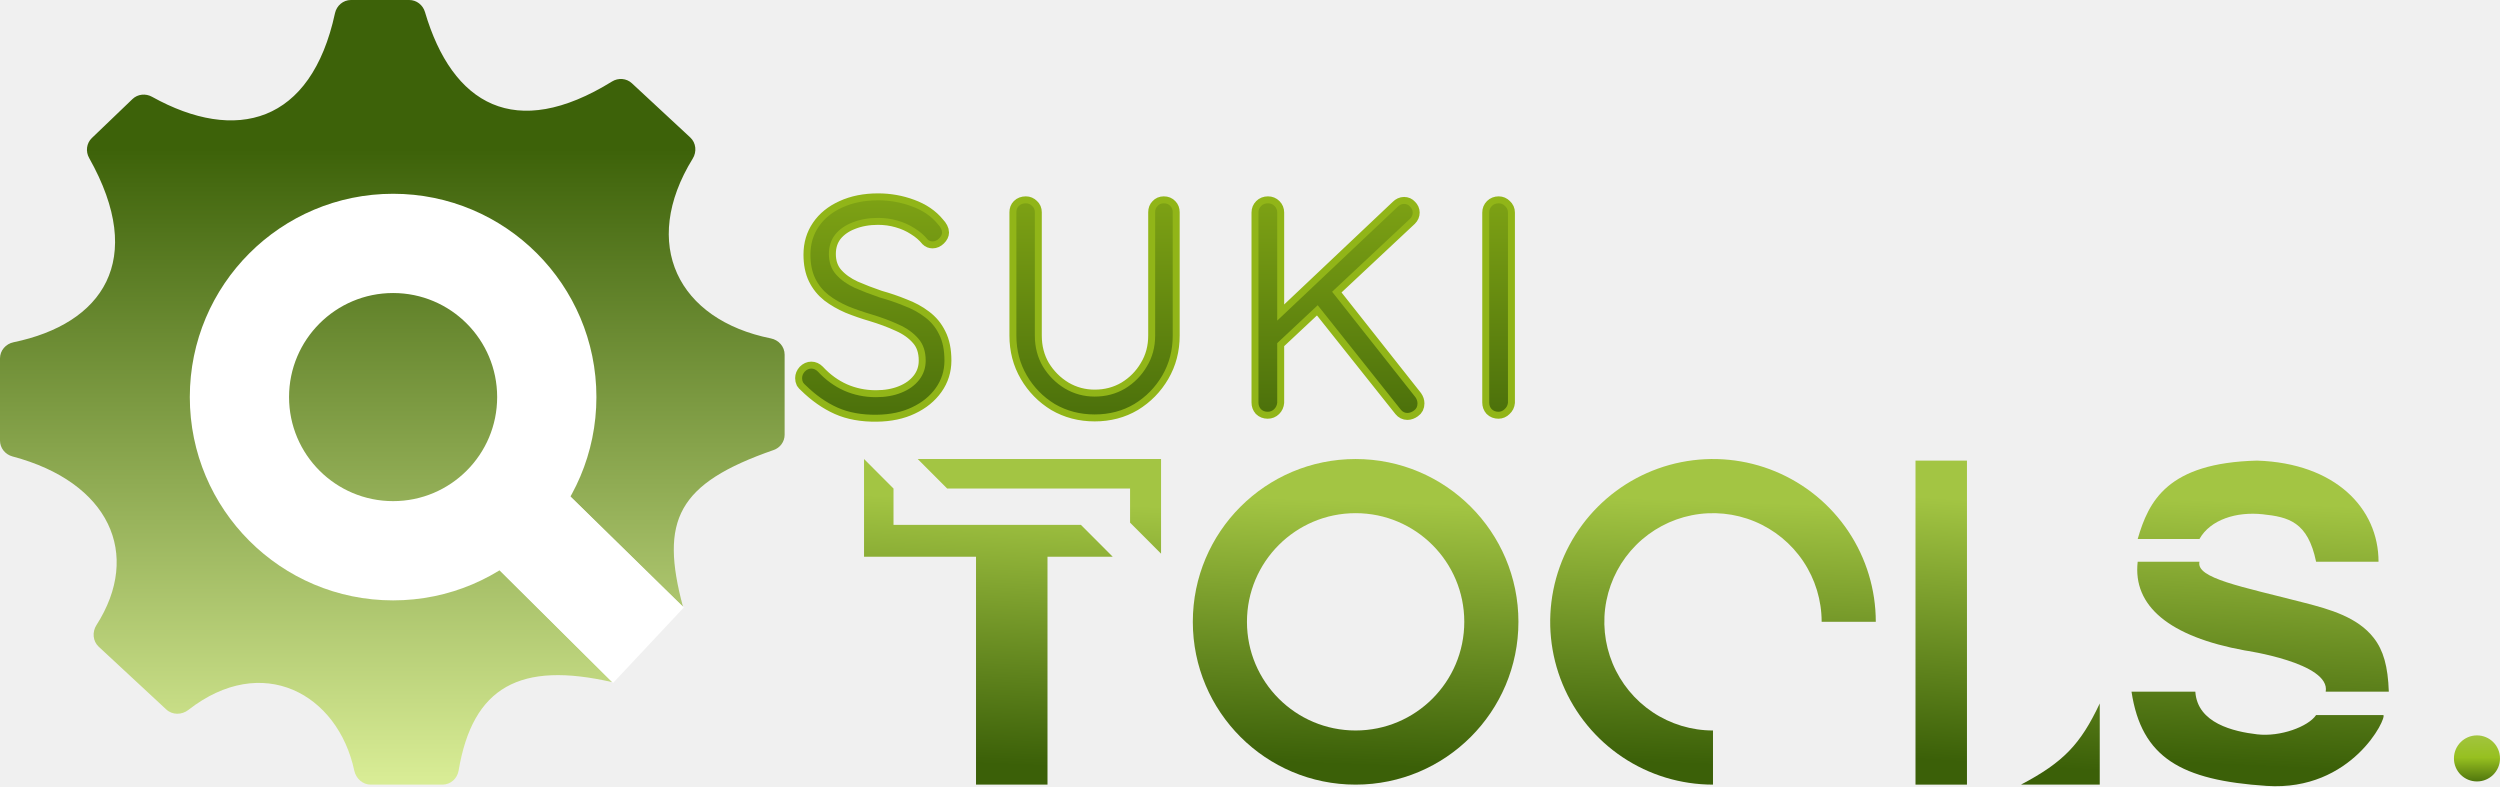
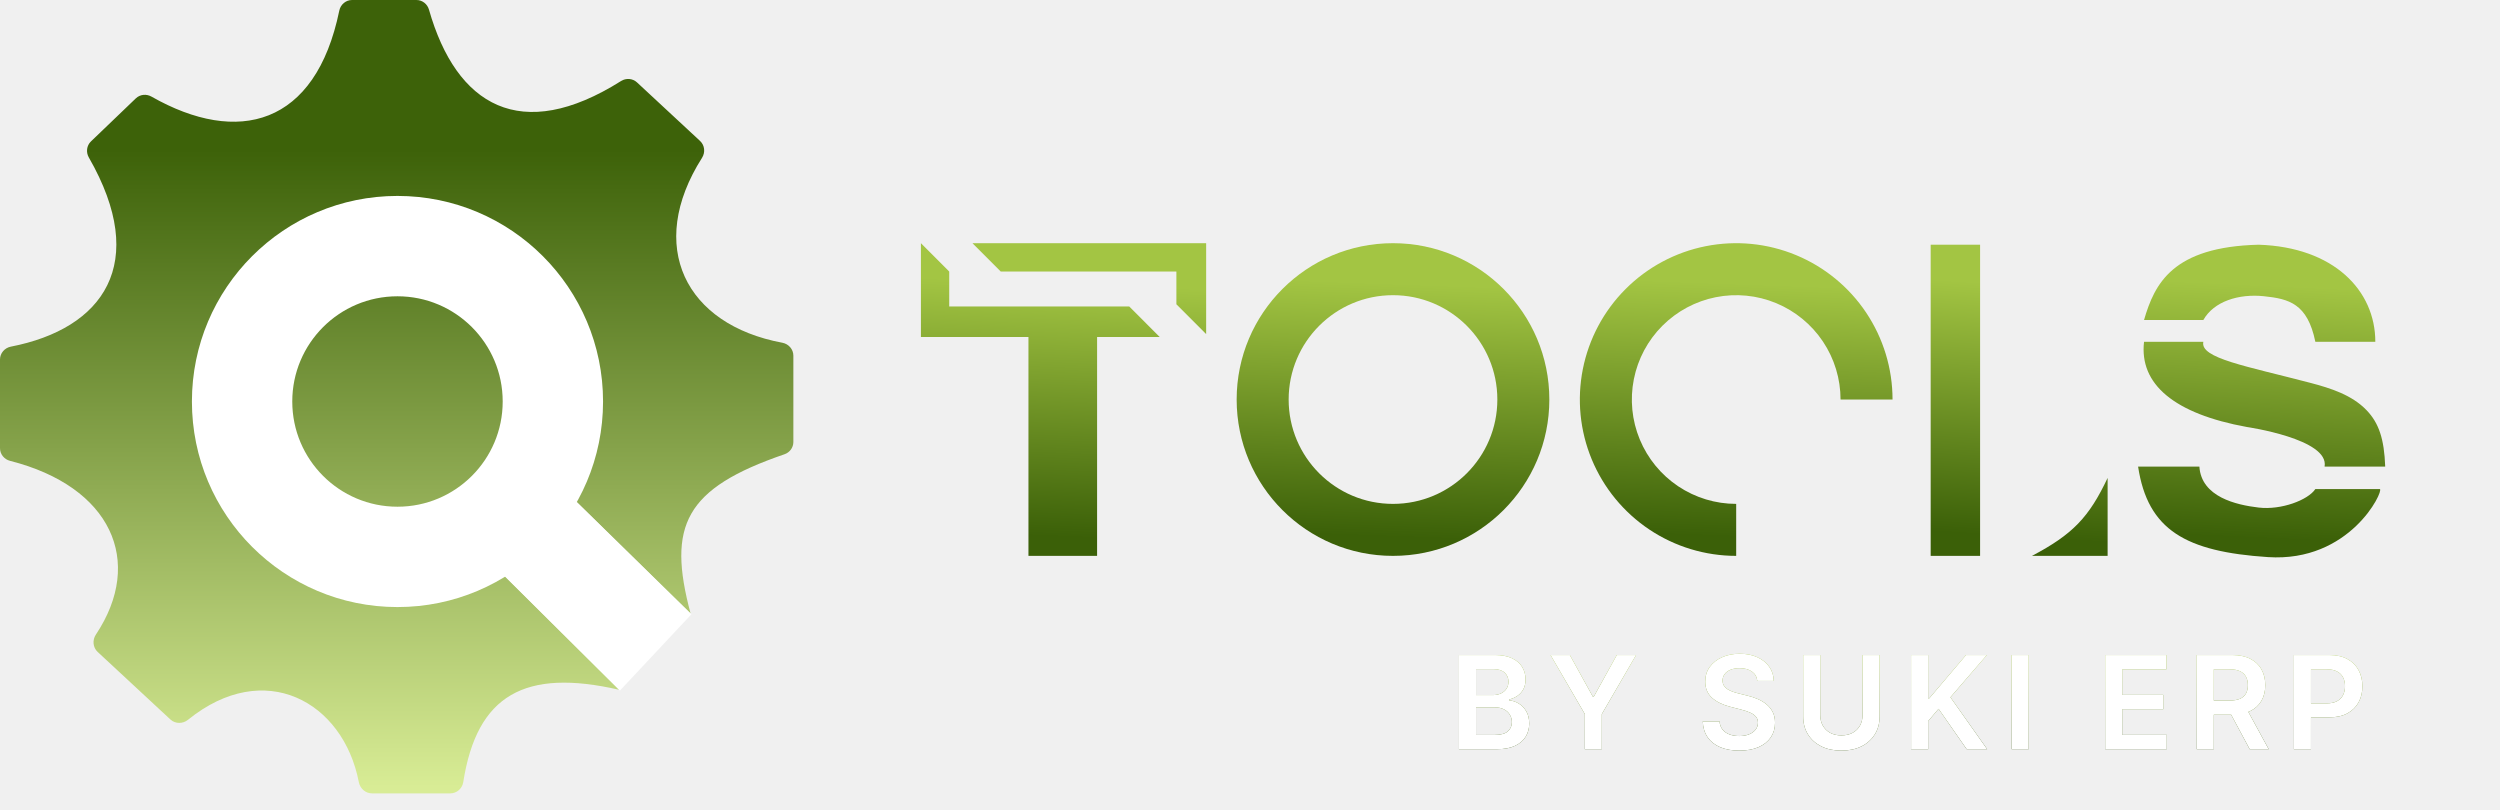
- <svg xmlns="http://www.w3.org/2000/svg" width="1574" height="495" viewBox="0 0 1574 495" fill="none">
-   <circle cx="1559.5" cy="477.5" r="14.5" fill="url(#paint0_linear_1391_126)" />
-   <path d="M956 391.5C956 448.109 910.109 494 853.5 494C796.891 494 751 448.109 751 391.5C751 334.891 796.891 289 853.5 289C910.109 289 956 334.891 956 391.5ZM785.087 391.5C785.087 429.283 815.717 459.913 853.5 459.913C891.283 459.913 921.913 429.283 921.913 391.5C921.913 353.717 891.283 323.087 853.5 323.087C815.717 323.087 785.087 353.717 785.087 391.5Z" fill="url(#paint1_linear_1391_126)" />
-   <path d="M1181 391.5C1181 371.227 1174.99 351.41 1163.73 334.554C1152.46 317.698 1136.45 304.56 1117.73 296.802C1099 289.044 1078.39 287.015 1058.5 290.97C1038.62 294.924 1020.36 304.687 1006.02 319.022C991.687 333.356 981.924 351.62 977.97 371.503C974.015 391.386 976.044 411.996 983.802 430.725C991.56 449.454 1004.7 465.463 1021.55 476.726C1038.41 487.988 1058.23 494 1078.5 494L1078.5 459.913C1064.97 459.913 1051.74 455.901 1040.49 448.383C1029.24 440.866 1020.47 430.181 1015.29 417.681C1010.12 405.18 1008.76 391.424 1011.4 378.153C1014.04 364.882 1020.56 352.692 1030.12 343.125C1039.69 333.557 1051.88 327.041 1065.15 324.401C1078.42 321.762 1092.18 323.117 1104.68 328.295C1117.18 333.473 1127.87 342.241 1135.38 353.492C1142.9 364.742 1146.91 377.969 1146.91 391.5H1181Z" fill="url(#paint2_linear_1391_126)" />
-   <path d="M587.05 247.5C579.45 247.6 572.85 246.4 567.25 243.9C561.65 241.4 556.3 237.65 551.2 232.65C550.7 232.25 550.25 231.75 549.85 231.15C549.55 230.55 549.4 229.85 549.4 229.05C549.4 227.85 549.85 226.75 550.75 225.75C551.75 224.75 552.85 224.25 554.05 224.25C555.25 224.25 556.35 224.75 557.35 225.75C561.25 229.95 565.65 233.15 570.55 235.35C575.55 237.55 580.9 238.65 586.6 238.65C591.4 238.65 595.65 237.9 599.35 236.4C603.15 234.9 606.15 232.75 608.35 229.95C610.55 227.15 611.65 223.9 611.65 220.2C611.65 215.6 610.4 211.9 607.9 209.1C605.4 206.2 602.1 203.85 598 202.05C593.9 200.15 589.35 198.45 584.35 196.95C580.25 195.75 576.35 194.4 572.65 192.9C568.95 191.3 565.65 189.4 562.75 187.2C559.85 184.9 557.6 182.1 556 178.8C554.4 175.5 553.6 171.5 553.6 166.8C553.6 161.5 555 156.8 557.8 152.7C560.6 148.6 564.55 145.4 569.65 143.1C574.85 140.7 580.85 139.5 587.65 139.5C593.55 139.5 599.2 140.5 604.6 142.5C610.1 144.5 614.45 147.45 617.65 151.35C619.15 152.95 619.9 154.4 619.9 155.7C619.9 156.7 619.4 157.7 618.4 158.7C617.4 159.7 616.3 160.2 615.1 160.2C614.1 160.2 613.25 159.85 612.55 159.15C610.85 157.05 608.7 155.2 606.1 153.6C603.5 151.9 600.6 150.6 597.4 149.7C594.3 148.8 591.05 148.35 587.65 148.35C582.95 148.35 578.7 149.1 574.9 150.6C571.2 152 568.25 154.05 566.05 156.75C563.95 159.45 562.9 162.7 562.9 166.5C562.9 170.7 564.1 174.15 566.5 176.85C568.9 179.55 572.05 181.8 575.95 183.6C579.85 185.3 584 186.9 588.4 188.4C592.7 189.6 596.8 191 600.7 192.6C604.7 194.1 608.2 196 611.2 198.3C614.3 200.6 616.7 203.5 618.4 207C620.2 210.5 621.1 214.9 621.1 220.2C621.1 225.3 619.65 229.9 616.75 234C613.85 238.1 609.85 241.35 604.75 243.75C599.75 246.15 593.85 247.4 587.05 247.5ZM731.579 141C732.979 141 734.079 141.45 734.879 142.35C735.679 143.15 736.079 144.2 736.079 145.5V207.6C736.079 215 734.329 221.7 730.829 227.7C727.329 233.7 722.629 238.5 716.729 242.1C710.829 245.6 704.179 247.35 696.779 247.35C689.379 247.35 682.679 245.6 676.679 242.1C670.779 238.5 666.079 233.7 662.579 227.7C659.079 221.7 657.329 215 657.329 207.6V145.5C657.329 144.2 657.729 143.15 658.529 142.35C659.429 141.45 660.629 141 662.129 141C663.329 141 664.379 141.45 665.279 142.35C666.179 143.15 666.629 144.2 666.629 145.5V207.6C666.629 213.4 667.979 218.6 670.679 223.2C673.479 227.8 677.179 231.5 681.779 234.3C686.379 237 691.379 238.35 696.779 238.35C702.379 238.35 707.479 237 712.079 234.3C716.679 231.5 720.329 227.8 723.029 223.2C725.829 218.6 727.229 213.4 727.229 207.6V145.5C727.229 144.2 727.629 143.15 728.429 142.35C729.229 141.45 730.279 141 731.579 141ZM854.262 246.6C852.962 246.6 851.862 246.05 850.962 244.95L808.362 191.4L815.412 184.35L858.312 238.65C859.012 239.65 859.362 240.7 859.362 241.8C859.362 243.4 858.762 244.6 857.562 245.4C856.462 246.2 855.362 246.6 854.262 246.6ZM852.612 141.3C853.812 141.3 854.812 141.75 855.612 142.65C856.512 143.55 856.962 144.55 856.962 145.65C856.962 146.85 856.512 147.9 855.612 148.8L787.512 212.55L786.312 202.35L849.312 142.8C850.312 141.8 851.412 141.3 852.612 141.3ZM783.912 246C782.512 246 781.362 245.55 780.462 244.65C779.662 243.75 779.262 242.65 779.262 241.35V145.65C779.262 144.35 779.712 143.25 780.612 142.35C781.512 141.45 782.662 141 784.062 141C785.362 141 786.462 141.45 787.362 142.35C788.262 143.25 788.712 144.35 788.712 145.65V241.35C788.612 242.65 788.112 243.75 787.212 244.65C786.312 245.55 785.212 246 783.912 246ZM904.933 241.35C904.833 242.65 904.283 243.75 903.283 244.65C902.383 245.55 901.333 246 900.133 246C898.733 246 897.583 245.55 896.683 244.65C895.883 243.75 895.483 242.65 895.483 241.35V145.65C895.483 144.35 895.933 143.25 896.833 142.35C897.733 141.45 898.883 141 900.283 141C901.483 141 902.533 141.45 903.433 142.35C904.433 143.25 904.933 144.35 904.933 145.65V241.35Z" fill="url(#paint_suki_green)" stroke="#91b518" stroke-width="7" stroke-linejoin="round" paint-order="stroke fill" transform="translate(727,193) scale(1.25) translate(-727,-193)" />
-   <path d="M1238.4 290H1206V494H1238.4V290Z" fill="url(#paint3_linear_1391_126)" />
-   <path d="M1322 494H1272.4C1299.17 479.91 1309.87 468.627 1322 442.9V494Z" fill="url(#paint4_linear_1391_126)" />
-   <path d="M1497.52 353.65H1458.21C1453.02 328.537 1440.93 325.506 1424.51 323.774C1408.1 322.042 1391.67 327.087 1384.77 339.361H1345.89C1352.8 315.547 1364.57 291.387 1421.06 290C1470.16 291.591 1497.52 319.877 1497.52 353.65Z" fill="url(#paint5_linear_1391_126)" />
-   <path d="M1384.77 353.65H1345.89C1342.69 381.486 1365.76 400.847 1413.28 409.507C1413.28 409.507 1467.55 417.345 1464.26 435.486H1504C1503.44 419.462 1500.61 409.475 1494.5 401.629C1484.29 388.527 1467 383.684 1450.92 379.527C1410.98 369.201 1382.43 364.077 1384.77 353.65Z" fill="url(#paint6_linear_1391_126)" />
-   <path d="M1500.54 450.208H1458.21C1453.32 457.47 1435.74 464.064 1421.06 462.332C1406.37 460.6 1383.47 455.404 1382.18 435.486H1342C1348.33 477.159 1373.3 491.25 1427.1 494.807C1480.91 498.364 1503.03 451.636 1500.54 450.208Z" fill="url(#paint7_linear_1391_126)" />
-   <path d="M731 289H577.784L596.341 307.593H711.491V329.047L731 348.593V289Z" fill="url(#paint8_linear_1391_126)" />
-   <path d="M544 289L562.557 307.593V330.477H625.366H680.562L700.547 350.5H659.5V494H625.366H614.5V350.5H544V289Z" fill="url(#paint9_linear_1391_126)" />
-   <path d="M385.5 429.5L314.5 359C331.878 340.645 341.622 330.855 359 312.5L430 382C415.412 327.562 426.331 304.455 487.107 283.32C491.195 281.899 494 278.071 494 273.743V223.255C494 218.243 490.256 214.047 485.342 213.06C426.852 201.318 402.928 153.742 436.163 99.817C438.791 95.554 438.261 89.957 434.592 86.549L397.814 52.399C394.409 49.237 389.28 48.869 385.328 51.314C324.265 89.097 284.74 65.862 267.552 7.551C266.255 3.15 262.281 0 257.692 0H220.954C216.073 0 211.935 3.552 210.904 8.323C195.872 77.904 148.489 90.29 95.692 60.927C91.708 58.712 86.702 59.205 83.412 62.361L57.833 86.903C54.431 90.168 53.802 95.358 56.116 99.466C92.506 164.075 64.368 203.924 8.5 215.49C3.651 216.494 0 220.664 0 225.615V277.404C0 282.125 3.331 286.172 7.894 287.383C68.754 303.546 89.392 348.763 60.736 393.544C57.957 397.885 58.384 403.678 62.162 407.186L104.718 446.703C108.546 450.257 114.457 450.196 118.574 446.983C165.171 410.623 212.68 436.773 223.057 485.194C224.122 490.161 228.335 494 233.416 494H278.599C283.673 494 287.909 490.167 288.748 485.162C297.633 432.201 327.604 416.212 385.5 429.5Z" fill="url(#paint10_linear_1391_126)" />
-   <path d="M375.5 250C375.5 320.692 318.192 378 247.5 378C176.808 378 119.5 320.692 119.5 250C119.5 179.308 176.808 122 247.5 122C318.192 122 375.5 179.308 375.5 250ZM181.987 250C181.987 286.182 211.318 315.513 247.5 315.513C283.682 315.513 313.013 286.182 313.013 250C313.013 213.818 283.682 184.487 247.5 184.487C211.318 184.487 181.987 213.818 181.987 250Z" fill="white" />
-   <path d="M386 430L314 358.5L358.5 312L430.5 382.5L386 430Z" fill="white" />
+ <svg xmlns="http://www.w3.org/2000/svg" width="1960" height="635" viewBox="0 0 1960 635" fill="none">
+   <g transform="translate(-120 0) translate(1635 547.5) scale(1.45) translate(-1635 -547.5)">
+     <path d="M1379.02 574.996V524.087H1398.51C1402.19 524.087 1405.25 524.667 1407.68 525.827C1410.14 526.971 1411.97 528.537 1413.18 530.525C1414.4 532.514 1415.02 534.768 1415.02 537.287C1415.02 539.358 1414.62 541.131 1413.82 542.606C1413.03 544.065 1411.96 545.249 1410.62 546.161C1409.27 547.072 1407.77 547.727 1406.12 548.125V548.622C1407.92 548.721 1409.65 549.276 1411.31 550.287C1412.99 551.282 1414.35 552.69 1415.41 554.513C1416.47 556.336 1417 558.54 1417 561.125C1417 563.76 1416.37 566.13 1415.09 568.235C1413.81 570.323 1411.89 571.972 1409.32 573.181C1406.75 574.391 1403.52 574.996 1399.63 574.996H1379.02ZM1388.24 567.29H1398.16C1401.51 567.29 1403.92 566.652 1405.4 565.376C1406.89 564.083 1407.63 562.426 1407.63 560.404C1407.63 558.896 1407.26 557.538 1406.51 556.328C1405.77 555.101 1404.71 554.14 1403.33 553.444C1401.96 552.732 1400.32 552.375 1398.41 552.375H1388.24V567.29ZM1388.24 545.738H1397.37C1398.96 545.738 1400.39 545.448 1401.67 544.868C1402.94 544.272 1403.95 543.435 1404.67 542.358C1405.42 541.264 1405.79 539.971 1405.79 538.48C1405.79 536.508 1405.1 534.884 1403.71 533.608C1402.33 532.332 1400.28 531.694 1397.57 531.694H1388.24V545.738ZM1428.55 524.087H1438.96L1451.42 546.608H1451.91L1464.37 524.087H1474.78L1456.26 556.005V574.996H1447.07V556.005L1428.55 524.087ZM1540.34 538.082C1540.11 535.911 1539.13 534.221 1537.41 533.011C1535.7 531.801 1533.48 531.196 1530.75 531.196C1528.83 531.196 1527.18 531.486 1525.8 532.066C1524.43 532.646 1523.37 533.434 1522.65 534.428C1521.92 535.422 1521.54 536.557 1521.53 537.833C1521.53 538.894 1521.77 539.814 1522.25 540.593C1522.75 541.372 1523.42 542.034 1524.26 542.581C1525.11 543.112 1526.04 543.559 1527.07 543.924C1528.1 544.288 1529.13 544.595 1530.18 544.843L1534.95 546.037C1536.87 546.484 1538.72 547.089 1540.49 547.851C1542.28 548.614 1543.88 549.575 1545.29 550.735C1546.72 551.895 1547.84 553.295 1548.67 554.936C1549.5 556.576 1549.91 558.499 1549.91 560.703C1549.91 563.686 1549.15 566.312 1547.63 568.583C1546.1 570.837 1543.9 572.601 1541.02 573.877C1538.15 575.137 1534.68 575.767 1530.6 575.767C1526.64 575.767 1523.2 575.154 1520.28 573.927C1517.38 572.701 1515.11 570.911 1513.47 568.558C1511.85 566.205 1510.97 563.338 1510.84 559.957H1519.91C1520.04 561.73 1520.59 563.205 1521.55 564.382C1522.51 565.558 1523.76 566.437 1525.31 567.017C1526.86 567.597 1528.6 567.887 1530.53 567.887C1532.53 567.887 1534.29 567.588 1535.8 566.992C1537.32 566.379 1538.51 565.533 1539.38 564.456C1540.24 563.363 1540.68 562.087 1540.69 560.628C1540.68 559.302 1540.29 558.209 1539.52 557.347C1538.76 556.469 1537.69 555.739 1536.32 555.159C1534.96 554.563 1533.37 554.033 1531.54 553.569L1525.75 552.077C1521.56 551 1518.25 549.368 1515.81 547.18C1513.39 544.976 1512.18 542.051 1512.18 538.405C1512.18 535.406 1512.99 532.779 1514.62 530.525C1516.26 528.271 1518.49 526.523 1521.3 525.28C1524.12 524.021 1527.31 523.391 1530.87 523.391C1534.49 523.391 1537.65 524.021 1540.37 525.28C1543.1 526.523 1545.25 528.255 1546.81 530.475C1548.37 532.68 1549.17 535.215 1549.22 538.082H1540.34ZM1597.23 524.087H1606.45V557.347C1606.45 560.993 1605.59 564.199 1603.87 566.967C1602.16 569.734 1599.76 571.897 1596.66 573.455C1593.56 574.996 1589.94 575.767 1585.79 575.767C1581.63 575.767 1578 574.996 1574.91 573.455C1571.81 571.897 1569.4 569.734 1567.7 566.967C1565.99 564.199 1565.14 560.993 1565.14 557.347V524.087H1574.36V556.576C1574.36 558.698 1574.82 560.587 1575.75 562.244C1576.7 563.901 1578.02 565.202 1579.73 566.147C1581.44 567.075 1583.46 567.539 1585.79 567.539C1588.13 567.539 1590.15 567.075 1591.86 566.147C1593.58 565.202 1594.91 563.901 1595.84 562.244C1596.76 560.587 1597.23 558.698 1597.23 556.576V524.087ZM1623.47 574.996V524.087H1632.7V547.478H1633.32L1653.18 524.087H1664.44L1644.75 546.931L1664.61 574.996H1653.53L1638.34 553.171L1632.7 559.833V574.996H1623.47ZM1687.07 524.087V574.996H1677.85V524.087H1687.07ZM1728.42 574.996V524.087H1761.53V531.818H1737.64V545.639H1759.82V553.37H1737.64V567.265H1761.73V574.996H1728.42ZM1777.94 574.996V524.087H1797.03C1800.94 524.087 1804.22 524.766 1806.87 526.125C1809.54 527.484 1811.56 529.39 1812.91 531.843C1814.29 534.279 1814.98 537.121 1814.98 540.369C1814.98 543.634 1814.28 546.467 1812.89 548.87C1811.51 551.257 1809.48 553.105 1806.8 554.414C1804.11 555.706 1800.82 556.353 1796.91 556.353H1783.31V548.696H1795.66C1797.95 548.696 1799.82 548.382 1801.28 547.752C1802.74 547.105 1803.82 546.169 1804.51 544.943C1805.23 543.7 1805.58 542.175 1805.58 540.369C1805.58 538.563 1805.23 537.021 1804.51 535.745C1803.8 534.453 1802.71 533.475 1801.26 532.812C1799.8 532.133 1797.92 531.793 1795.61 531.793H1787.16V574.996H1777.94ZM1804.24 551.928L1816.84 574.996H1806.55L1794.17 551.928H1804.24ZM1830.47 574.996V524.087H1849.56C1853.47 524.087 1856.75 524.816 1859.4 526.275C1862.07 527.733 1864.08 529.738 1865.44 532.29C1866.82 534.826 1867.5 537.709 1867.5 540.941C1867.5 544.205 1866.82 547.105 1865.44 549.641C1864.07 552.176 1862.04 554.173 1859.35 555.632C1856.67 557.074 1853.36 557.794 1849.43 557.794H1836.78V550.213H1848.19C1850.48 550.213 1852.35 549.815 1853.81 549.02C1855.27 548.224 1856.34 547.13 1857.04 545.738C1857.75 544.346 1858.11 542.747 1858.11 540.941C1858.11 539.134 1857.75 537.543 1857.04 536.168C1856.34 534.792 1855.26 533.724 1853.78 532.961C1852.33 532.182 1850.44 531.793 1848.14 531.793H1839.69V574.996H1830.47Z" fill="url(#paint_theme_green_0)" />
+     <path d="M1379.02 574.996V524.087H1398.51C1402.19 524.087 1405.25 524.667 1407.68 525.827C1410.14 526.971 1411.97 528.537 1413.18 530.525C1414.4 532.514 1415.02 534.768 1415.02 537.287C1415.02 539.358 1414.62 541.131 1413.82 542.606C1413.03 544.065 1411.96 545.249 1410.62 546.161C1409.27 547.072 1407.77 547.727 1406.12 548.125V548.622C1407.92 548.721 1409.65 549.276 1411.31 550.287C1412.99 551.282 1414.35 552.69 1415.41 554.513C1416.47 556.336 1417 558.54 1417 561.125C1417 563.76 1416.37 566.13 1415.09 568.235C1413.81 570.323 1411.89 571.972 1409.32 573.181C1406.75 574.391 1403.52 574.996 1399.63 574.996H1379.02ZM1388.24 567.29H1398.16C1401.51 567.29 1403.92 566.652 1405.4 565.376C1406.89 564.083 1407.63 562.426 1407.63 560.404C1407.63 558.896 1407.26 557.538 1406.51 556.328C1405.77 555.101 1404.71 554.14 1403.33 553.444C1401.96 552.732 1400.32 552.375 1398.41 552.375H1388.24V567.29ZM1388.24 545.738H1397.37C1398.96 545.738 1400.39 545.448 1401.67 544.868C1402.94 544.272 1403.95 543.435 1404.67 542.358C1405.42 541.264 1405.79 539.971 1405.79 538.48C1405.79 536.508 1405.1 534.884 1403.71 533.608C1402.33 532.332 1400.28 531.694 1397.57 531.694H1388.24V545.738ZM1428.55 524.087H1438.96L1451.42 546.608H1451.91L1464.37 524.087H1474.78L1456.26 556.005V574.996H1447.07V556.005L1428.55 524.087ZM1540.34 538.082C1540.11 535.911 1539.13 534.221 1537.41 533.011C1535.7 531.801 1533.48 531.196 1530.75 531.196C1528.83 531.196 1527.18 531.486 1525.8 532.066C1524.43 532.646 1523.37 533.434 1522.65 534.428C1521.92 535.422 1521.54 536.557 1521.53 537.833C1521.53 538.894 1521.77 539.814 1522.25 540.593C1522.75 541.372 1523.42 542.034 1524.26 542.581C1525.11 543.112 1526.04 543.559 1527.07 543.924C1528.1 544.288 1529.13 544.595 1530.18 544.843L1534.95 546.037C1536.87 546.484 1538.72 547.089 1540.49 547.851C1542.28 548.614 1543.88 549.575 1545.29 550.735C1546.72 551.895 1547.84 553.295 1548.67 554.936C1549.5 556.576 1549.91 558.499 1549.91 560.703C1549.91 563.686 1549.15 566.312 1547.63 568.583C1546.1 570.837 1543.9 572.601 1541.02 573.877C1538.15 575.137 1534.68 575.767 1530.6 575.767C1526.64 575.767 1523.2 575.154 1520.28 573.927C1517.38 572.701 1515.11 570.911 1513.47 568.558C1511.85 566.205 1510.97 563.338 1510.84 559.957H1519.91C1520.04 561.73 1520.59 563.205 1521.55 564.382C1522.51 565.558 1523.76 566.437 1525.31 567.017C1526.86 567.597 1528.6 567.887 1530.53 567.887C1532.53 567.887 1534.29 567.588 1535.8 566.992C1537.32 566.379 1538.51 565.533 1539.38 564.456C1540.24 563.363 1540.68 562.087 1540.69 560.628C1540.68 559.302 1540.29 558.209 1539.52 557.347C1538.76 556.469 1537.69 555.739 1536.32 555.159C1534.96 554.563 1533.37 554.033 1531.54 553.569L1525.75 552.077C1521.56 551 1518.25 549.368 1515.81 547.18C1513.39 544.976 1512.18 542.051 1512.18 538.405C1512.18 535.406 1512.99 532.779 1514.62 530.525C1516.26 528.271 1518.49 526.523 1521.3 525.28C1524.12 524.021 1527.31 523.391 1530.87 523.391C1534.49 523.391 1537.65 524.021 1540.37 525.28C1543.1 526.523 1545.25 528.255 1546.81 530.475C1548.37 532.68 1549.17 535.215 1549.22 538.082H1540.34ZM1597.23 524.087H1606.45V557.347C1606.45 560.993 1605.59 564.199 1603.87 566.967C1602.16 569.734 1599.76 571.897 1596.66 573.455C1593.56 574.996 1589.94 575.767 1585.79 575.767C1581.63 575.767 1578 574.996 1574.91 573.455C1571.81 571.897 1569.4 569.734 1567.7 566.967C1565.99 564.199 1565.14 560.993 1565.14 557.347V524.087H1574.36V556.576C1574.36 558.698 1574.82 560.587 1575.75 562.244C1576.7 563.901 1578.02 565.202 1579.73 566.147C1581.44 567.075 1583.46 567.539 1585.79 567.539C1588.13 567.539 1590.15 567.075 1591.86 566.147C1593.58 565.202 1594.91 563.901 1595.84 562.244C1596.76 560.587 1597.23 558.698 1597.23 556.576V524.087ZM1623.47 574.996V524.087H1632.7V547.478H1633.32L1653.18 524.087H1664.44L1644.75 546.931L1664.61 574.996H1653.53L1638.34 553.171L1632.7 559.833V574.996H1623.47ZM1687.07 524.087V574.996H1677.85V524.087H1687.07ZM1728.42 574.996V524.087H1761.53V531.818H1737.64V545.639H1759.82V553.37H1737.64V567.265H1761.73V574.996H1728.42ZM1777.94 574.996V524.087H1797.03C1800.94 524.087 1804.22 524.766 1806.87 526.125C1809.54 527.484 1811.56 529.39 1812.91 531.843C1814.29 534.279 1814.98 537.121 1814.98 540.369C1814.98 543.634 1814.28 546.467 1812.89 548.87C1811.51 551.257 1809.48 553.105 1806.8 554.414C1804.11 555.706 1800.82 556.353 1796.91 556.353H1783.31V548.696H1795.66C1797.95 548.696 1799.82 548.382 1801.28 547.752C1802.74 547.105 1803.82 546.169 1804.51 544.943C1805.23 543.7 1805.58 542.175 1805.58 540.369C1805.58 538.563 1805.23 537.021 1804.51 535.745C1803.8 534.453 1802.71 533.475 1801.26 532.812C1799.8 532.133 1797.92 531.793 1795.61 531.793H1787.16V574.996H1777.94ZM1804.24 551.928L1816.84 574.996H1806.55L1794.17 551.928H1804.24ZM1830.47 574.996V524.087H1849.56C1853.47 524.087 1856.75 524.816 1859.4 526.275C1862.07 527.733 1864.08 529.738 1865.44 532.29C1866.82 534.826 1867.5 537.709 1867.5 540.941C1867.5 544.205 1866.82 547.105 1865.44 549.641C1864.07 552.176 1862.04 554.173 1859.35 555.632C1856.67 557.074 1853.36 557.794 1849.43 557.794H1836.78V550.213H1848.19C1850.48 550.213 1852.35 549.815 1853.81 549.02C1855.27 548.224 1856.34 547.13 1857.04 545.738C1857.75 544.346 1858.11 542.747 1858.11 540.941C1858.11 539.134 1857.75 537.543 1857.04 536.168C1856.34 534.792 1855.26 533.724 1853.78 532.961C1852.33 532.182 1850.44 531.793 1848.14 531.793H1839.69V574.996H1830.47Z" fill="white" />
+   </g>
+   <path d="M1214.68 313.233C1214.68 380.928 1159.81 435.806 1092.11 435.806C1024.42 435.806 969.539 380.928 969.539 313.233C969.539 245.538 1024.42 190.66 1092.11 190.66C1159.81 190.66 1214.68 245.538 1214.68 313.233ZM1010.3 313.233C1010.3 358.416 1046.93 395.044 1092.11 395.044C1137.29 395.044 1173.92 358.416 1173.92 313.233C1173.92 268.05 1137.29 231.422 1092.11 231.422C1046.93 231.422 1010.3 268.05 1010.3 313.233Z" fill="url(#paint_theme_green_1)" />
+   <path d="M1483.75 313.233C1483.75 288.99 1476.56 265.292 1463.09 245.135C1449.62 224.978 1430.48 209.268 1408.08 199.99C1385.68 190.713 1361.04 188.286 1337.26 193.015C1313.48 197.745 1291.64 209.419 1274.5 226.561C1257.36 243.703 1245.69 265.543 1240.96 289.32C1236.23 313.097 1238.65 337.742 1247.93 360.14C1257.21 382.537 1272.92 401.68 1293.08 415.149C1313.23 428.617 1336.93 435.806 1361.17 435.806L1361.17 395.044C1344.99 395.044 1329.18 390.246 1315.72 381.256C1302.27 372.267 1291.78 359.49 1285.59 344.541C1279.4 329.592 1277.78 313.142 1280.94 297.273C1284.09 281.403 1291.88 266.826 1303.33 255.384C1314.77 243.943 1329.34 236.151 1345.21 232.994C1361.08 229.838 1377.53 231.458 1392.48 237.65C1407.43 243.842 1420.21 254.328 1429.2 267.782C1438.19 281.235 1442.99 297.052 1442.99 313.233H1483.75Z" fill="url(#paint_theme_green_2)" />
+   <path d="M1552.39 191.852H1513.65V435.802H1552.39V191.852Z" fill="url(#paint_theme_green_3)" />
+   <path d="M1652.37 435.802H1593.05C1625.06 418.952 1637.85 405.459 1652.37 374.695V435.802Z" fill="url(#paint_theme_green_4)" />
+   <path d="M1862.25 267.967H1815.24C1809.04 237.935 1794.57 234.31 1774.94 232.239C1755.31 230.168 1735.67 236.202 1727.42 250.88H1680.92C1689.19 222.401 1703.27 193.51 1770.81 191.852C1829.53 193.754 1862.25 227.579 1862.25 267.967Z" fill="url(#paint_theme_green_5)" />
+   <path d="M1727.42 267.967H1680.92C1677.1 301.253 1704.69 324.406 1761.51 334.762C1761.51 334.762 1826.41 344.135 1822.47 365.829H1870C1869.23 344.058 1864.98 331.607 1855.43 321.641C1843.93 309.648 1827.33 304.363 1811.26 300.144C1761.03 286.957 1724.54 280.843 1727.42 267.967Z" fill="url(#paint_theme_green_6)" />
+   <path d="M1865.87 383.434H1815.24C1809.4 392.118 1788.38 400.003 1770.81 397.932C1753.25 395.861 1725.87 389.647 1724.32 365.829H1676.27C1683.84 415.662 1713.7 432.513 1778.04 436.766C1842.39 441.02 1868.84 385.141 1865.87 383.434Z" fill="url(#paint_theme_green_7)" />
+   <path d="M945.621 190.66H762.4L784.591 212.894H922.291V238.549L945.621 261.923V190.66Z" fill="url(#paint_theme_green_8)" />
+   <path d="M722 190.66L744.191 212.894V240.259H819.301H885.306L909.204 264.204H860.119V435.806H819.301H806.306V264.204H722V190.66Z" fill="url(#paint_theme_green_9)" />
+   <path d="M485.387 540.787L395.99 452.02C417.871 428.91 430.139 416.582 452.02 393.472L541.417 480.98C522.907 411.908 537.012 382.896 615.101 356.116C619.195 354.712 622 350.881 622 346.553V278.834C622 273.822 618.27 269.617 613.343 268.7C537.358 254.559 506.323 193.119 550.394 123.736C553.079 119.509 552.529 113.925 548.859 110.517L499.385 64.577C495.98 61.415 490.832 61.051 486.901 63.529C408.346 113.05 357.797 82.959 336.309 7.545C335.051 3.132 331.074 0 326.486 0H276.015C271.134 0 266.988 3.548 266.005 8.329C247.432 98.617 186.447 114.263 118.722 75.721C114.76 73.466 109.763 73.974 106.473 77.13L71.307 110.871C67.904 114.135 67.283 119.351 69.632 123.439C117.482 206.697 80.825 257.698 8.503 271.767C3.643 272.713 0 276.891 0 281.842V351.38C0 356.1 3.314 360.152 7.889 361.315C87.008 381.418 113.488 439.966 75.183 497.49C72.326 501.781 72.765 507.581 76.542 511.089L133.609 564.079C137.436 567.633 143.346 567.593 147.405 564.306C207.397 515.729 269.132 550.104 281.315 613.174C282.278 618.163 286.505 622 291.586 622H353.093C358.167 622 362.413 618.166 363.196 613.153C373.904 544.649 411.665 523.868 485.387 540.787Z" fill="url(#paint_theme_green_10)" />
+   <path d="M486.015 541.419L395.359 451.392L451.39 392.844L542.046 481.611L486.015 541.419Z" fill="white" />
+   <path d="M472.793 314.775C472.793 403.785 400.636 475.941 311.627 475.941C222.617 475.941 150.461 403.785 150.461 314.775C150.461 225.766 222.617 153.609 311.627 153.609C400.636 153.609 472.793 225.766 472.793 314.775ZM229.139 314.775C229.139 360.332 266.07 397.263 311.627 397.263C357.183 397.263 394.114 360.332 394.114 314.775C394.114 269.219 357.183 232.288 311.627 232.288C266.07 232.288 229.139 269.219 229.139 314.775Z" fill="white" />
  <defs>
-     <linearGradient id="paint0_linear_1391_126" x1="1560" y1="450.5" x2="1560" y2="497.5" gradientUnits="userSpaceOnUse">
-       <stop stop-color="#ABC85A" />
-       <stop offset="0.562" stop-color="#97C020" />
-       <stop offset="1" stop-color="#375C07" />
+     <linearGradient id="paint_theme_green_0" x1="1622.5" y1="506.996" x2="1622.5" y2="591.996" gradientUnits="userSpaceOnUse">
+       <stop stop-color="#AFD828" />
+       <stop offset="1" stop-color="#142E02" />
    </linearGradient>
-     <linearGradient id="paint1_linear_1391_126" x1="852.326" y1="481.561" x2="861.589" y2="225.631" gradientUnits="userSpaceOnUse">
+     <linearGradient id="paint_theme_green_1" x1="1090.71" y1="420.931" x2="1101.79" y2="114.881" gradientUnits="userSpaceOnUse">
      <stop stop-color="#3B6008" />
      <stop offset="0.649" stop-color="#A3C543" />
    </linearGradient>
-     <linearGradient id="paint2_linear_1391_126" x1="1077.33" y1="481.561" x2="1086.59" y2="225.631" gradientUnits="userSpaceOnUse">
+     <linearGradient id="paint_theme_green_2" x1="1359.77" y1="420.931" x2="1370.85" y2="114.881" gradientUnits="userSpaceOnUse">
      <stop stop-color="#3B6008" />
      <stop offset="0.649" stop-color="#A3C543" />
    </linearGradient>
-     <linearGradient id="paint3_linear_1391_126" x1="1263.34" y1="481.621" x2="1279.5" y2="227.635" gradientUnits="userSpaceOnUse">
+     <linearGradient id="paint_theme_green_3" x1="1582.21" y1="420.999" x2="1601.55" y2="117.274" gradientUnits="userSpaceOnUse">
      <stop stop-color="#3B6008" />
      <stop offset="0.649" stop-color="#A3C543" />
    </linearGradient>
-     <linearGradient id="paint4_linear_1391_126" x1="1263.34" y1="481.621" x2="1279.5" y2="227.635" gradientUnits="userSpaceOnUse">
+     <linearGradient id="paint_theme_green_4" x1="1582.21" y1="420.999" x2="1601.55" y2="117.274" gradientUnits="userSpaceOnUse">
      <stop stop-color="#3B6008" />
      <stop offset="0.649" stop-color="#A3C543" />
    </linearGradient>
-     <linearGradient id="paint5_linear_1391_126" x1="1422.07" y1="482.561" x2="1433.79" y2="226.832" gradientUnits="userSpaceOnUse">
+     <linearGradient id="paint_theme_green_5" x1="1772.03" y1="422.122" x2="1786.03" y2="116.313" gradientUnits="userSpaceOnUse">
      <stop stop-color="#3B6008" />
      <stop offset="0.649" stop-color="#A3C543" />
    </linearGradient>
-     <linearGradient id="paint6_linear_1391_126" x1="1422.07" y1="482.561" x2="1433.79" y2="226.832" gradientUnits="userSpaceOnUse">
+     <linearGradient id="paint_theme_green_6" x1="1772.03" y1="422.122" x2="1786.03" y2="116.313" gradientUnits="userSpaceOnUse">
      <stop stop-color="#3B6008" />
      <stop offset="0.649" stop-color="#A3C543" />
    </linearGradient>
-     <linearGradient id="paint7_linear_1391_126" x1="1422.07" y1="482.561" x2="1433.79" y2="226.832" gradientUnits="userSpaceOnUse">
+     <linearGradient id="paint_theme_green_7" x1="1772.03" y1="422.122" x2="1786.03" y2="116.313" gradientUnits="userSpaceOnUse">
      <stop stop-color="#3B6008" />
      <stop offset="0.649" stop-color="#A3C543" />
    </linearGradient>
-     <linearGradient id="paint8_linear_1391_126" x1="636.429" y1="481.561" x2="646.581" y2="225.698" gradientUnits="userSpaceOnUse">
+     <linearGradient id="paint_theme_green_8" x1="832.529" y1="420.931" x2="844.67" y2="114.962" gradientUnits="userSpaceOnUse">
      <stop stop-color="#3B6008" />
      <stop offset="0.649" stop-color="#A3C543" />
    </linearGradient>
-     <linearGradient id="paint9_linear_1391_126" x1="636.429" y1="481.561" x2="646.581" y2="225.698" gradientUnits="userSpaceOnUse">
+     <linearGradient id="paint_theme_green_9" x1="832.529" y1="420.931" x2="844.67" y2="114.962" gradientUnits="userSpaceOnUse">
      <stop stop-color="#3B6008" />
      <stop offset="0.649" stop-color="#A3C543" />
    </linearGradient>
-     <linearGradient id="paint10_linear_1391_126" x1="247" y1="93.5" x2="247" y2="814.5" gradientUnits="userSpaceOnUse">
+     <linearGradient id="paint_theme_green_10" x1="311" y1="117.727" x2="311" y2="1025.54" gradientUnits="userSpaceOnUse">
      <stop stop-color="#3D6209" />
      <stop offset="0.55" stop-color="#D8EC95" />
      <stop offset="1" stop-color="#F8F8F8" />
    </linearGradient>
-     <linearGradient id="paint_suki_green" x1="731.5" y1="96" x2="731.5" y2="284" gradientUnits="userSpaceOnUse">
-       <stop stop-color="#91b518" />
-       <stop offset="1" stop-color="#3B6008" />
-     </linearGradient>
  </defs>
</svg>
